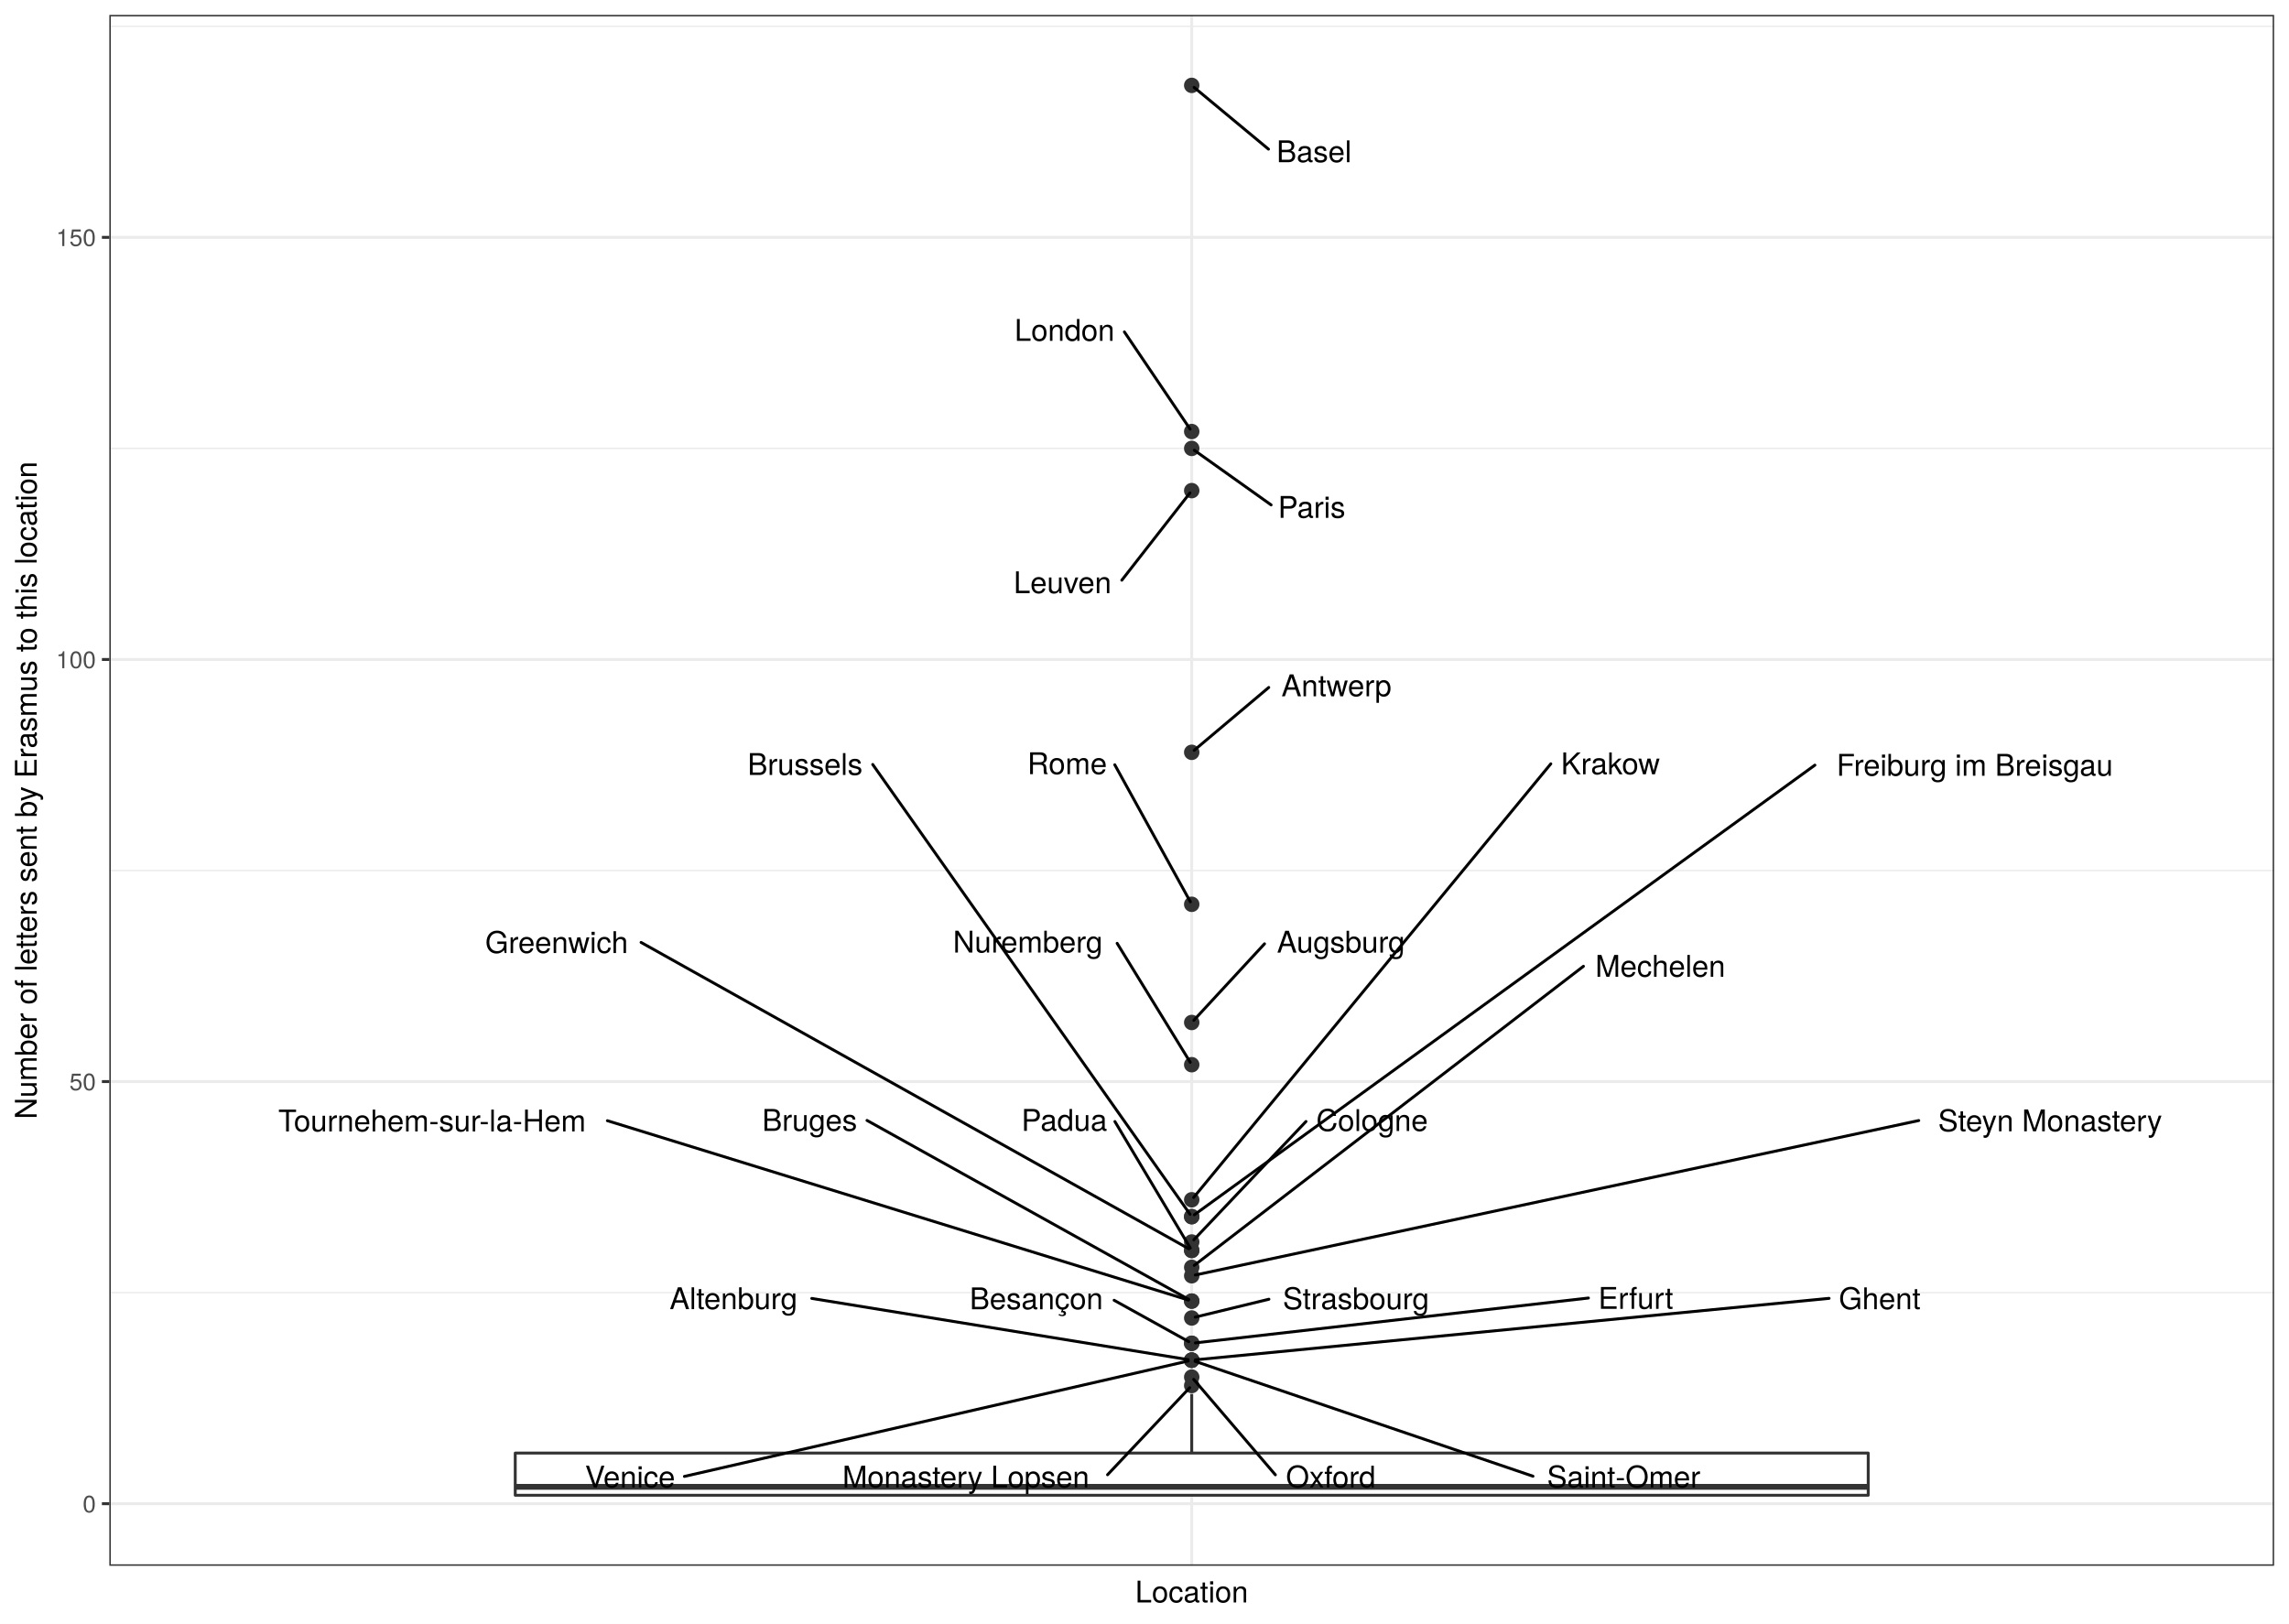
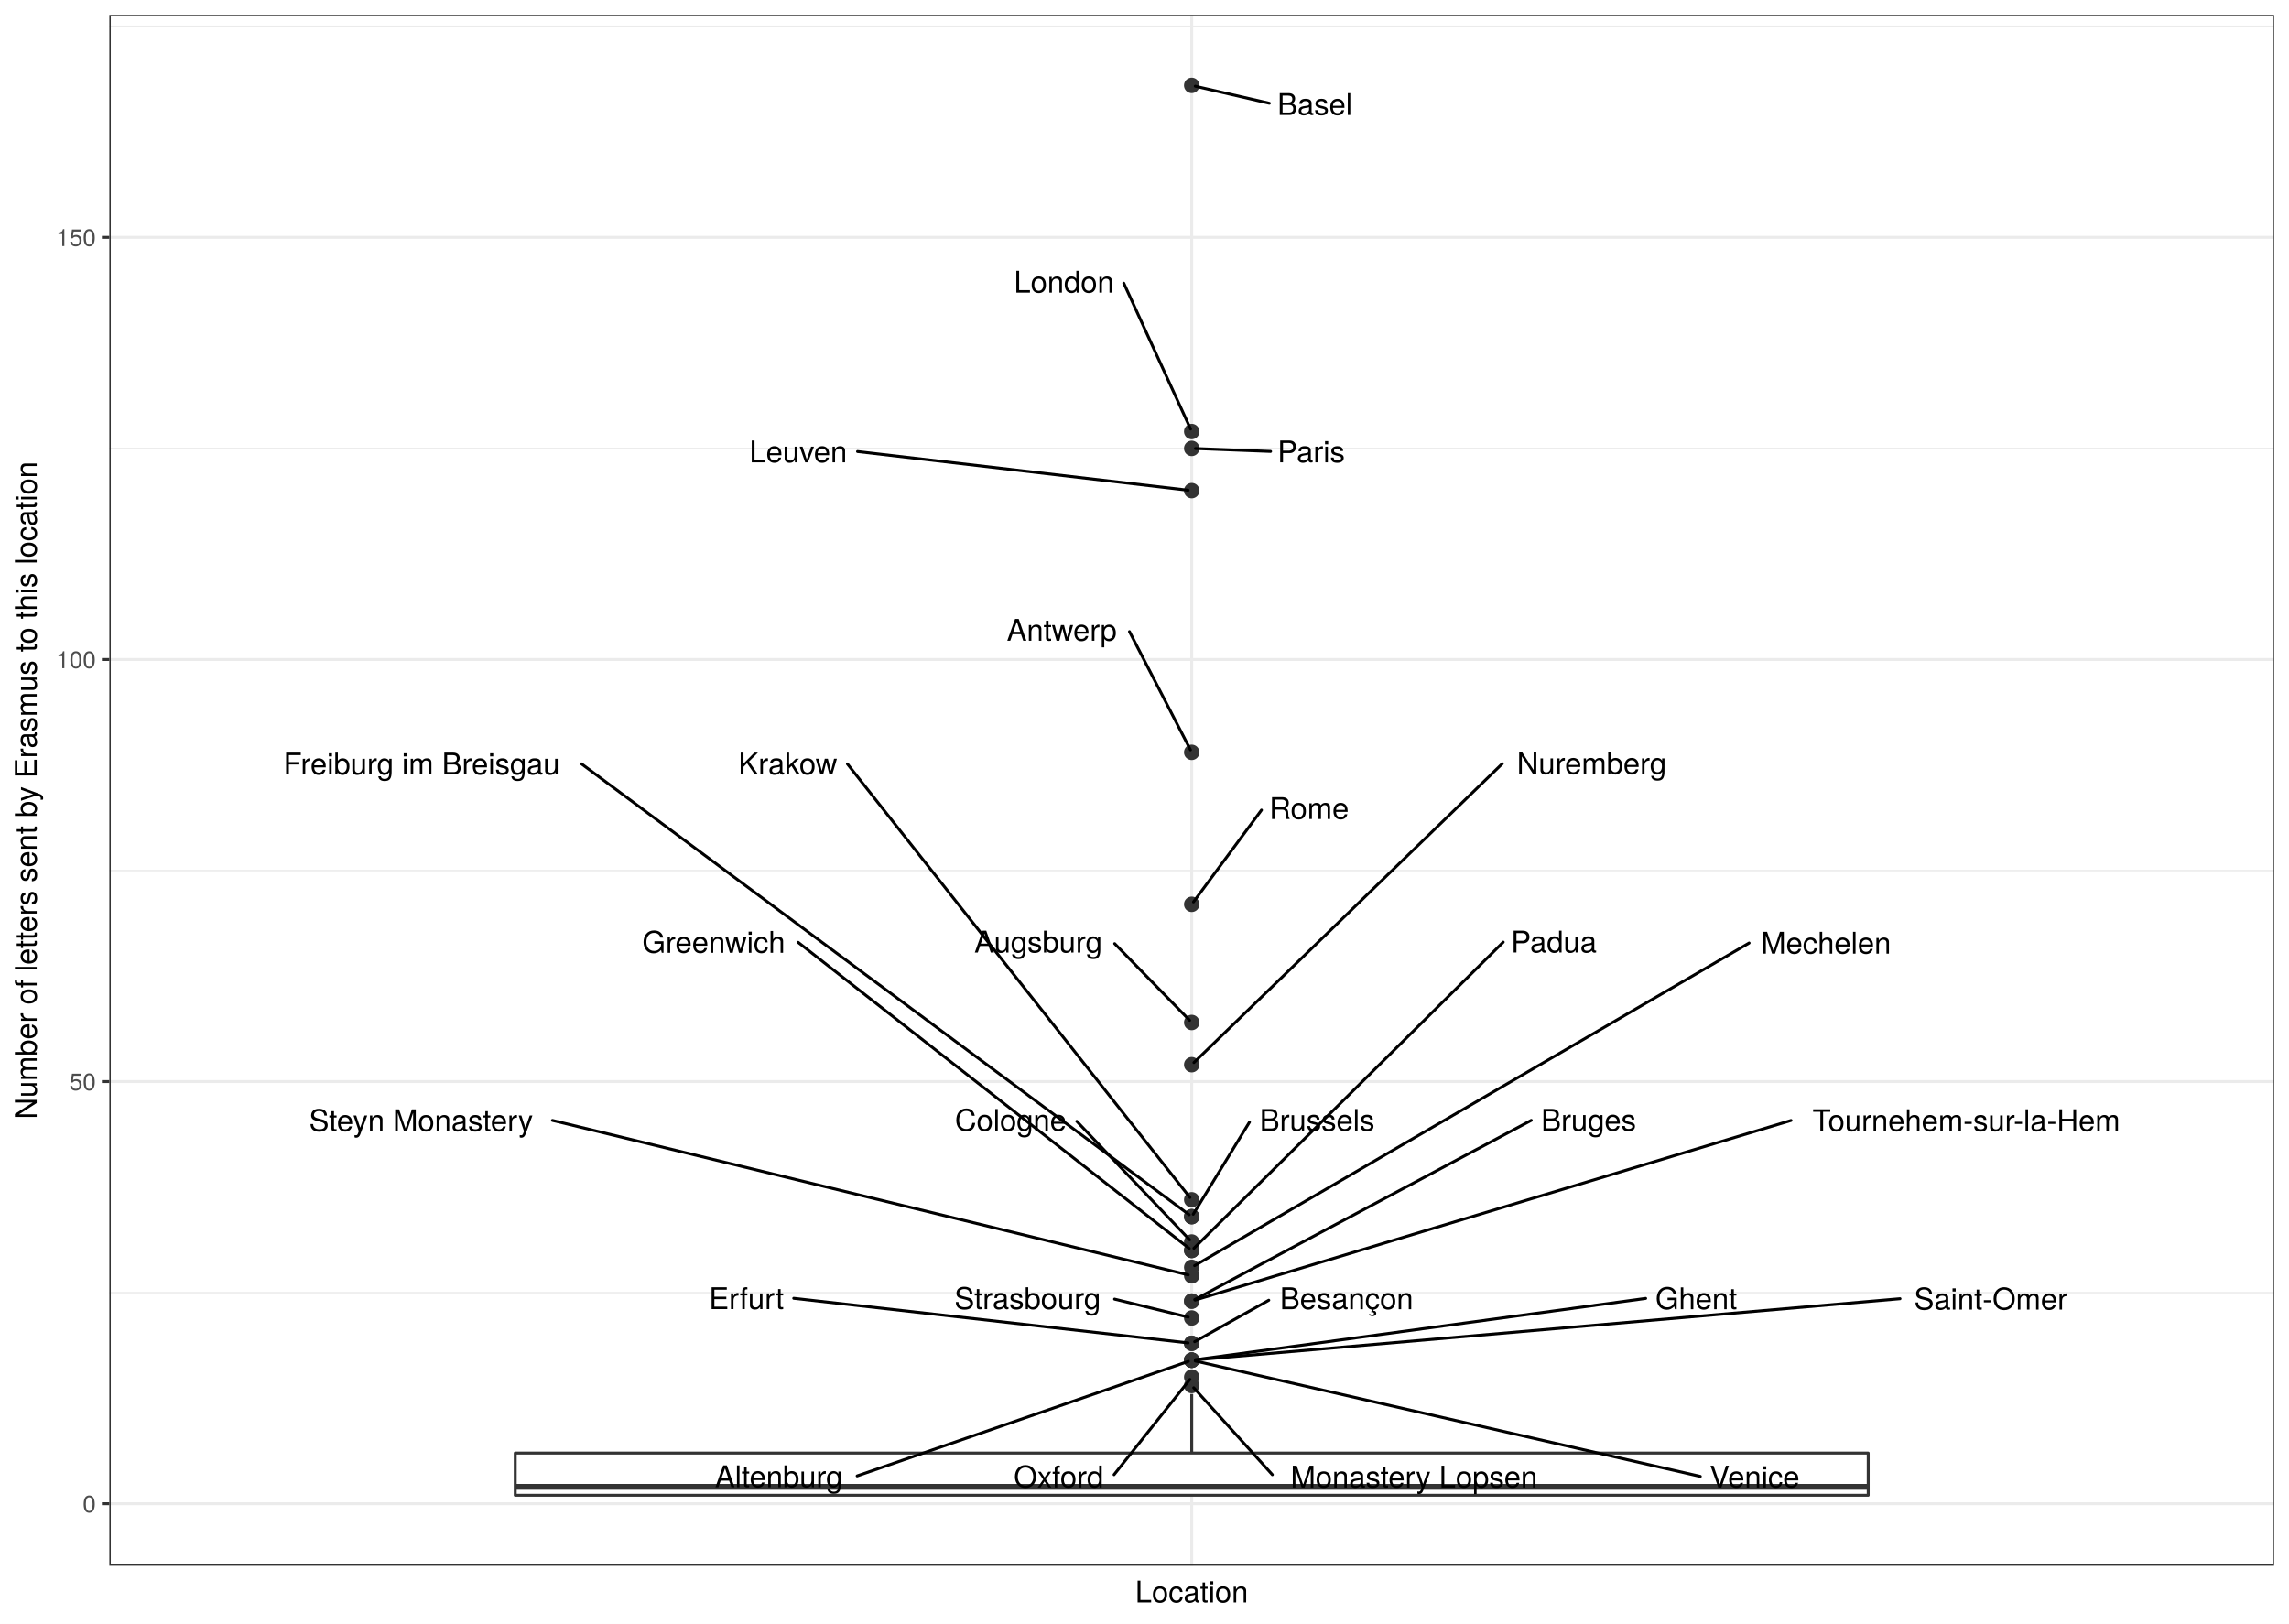
<svg xmlns="http://www.w3.org/2000/svg" class="svglite" width="842.40pt" height="597.60pt" viewBox="0 0 842.40 597.60">
  <defs>
    <style type="text/css">
    .svglite line, .svglite polyline, .svglite polygon, .svglite path, .svglite rect, .svglite circle {
      fill: none;
      stroke: #000000;
      stroke-linecap: round;
      stroke-linejoin: round;
      stroke-miterlimit: 10.00;
    }
    .svglite text {
      white-space: pre;
    }
  </style>
  </defs>
  <rect width="100%" height="100%" style="stroke: none; fill: #FFFFFF;" />
  <defs>
    <clipPath id="cpMC4wMHw4NDIuNDB8MC4wMHw1OTcuNjA=">
      <rect x="0.00" y="0.00" width="842.40" height="597.60" />
    </clipPath>
  </defs>
  <g clip-path="url(#cpMC4wMHw4NDIuNDB8MC4wMHw1OTcuNjA=)">
    <rect x="0" y="-0" width="842.40" height="597.60" style="stroke-width: 1.07; stroke: #FFFFFF; fill: #FFFFFF;" />
  </g>
  <defs>
    <clipPath id="cpNDAuMjR8ODM2LjkyfDUuNDh8NTc2LjMz">
      <rect x="40.24" y="5.48" width="796.68" height="570.85" />
    </clipPath>
  </defs>
  <g clip-path="url(#cpNDAuMjR8ODM2LjkyfDUuNDh8NTc2LjMz)">
    <rect x="40.24" y="5.48" width="796.68" height="570.85" style="stroke-width: 1.07; stroke: none; fill: #FFFFFF;" />
    <polyline points="40.24,475.80 836.92,475.80 " style="stroke-width: 0.53; stroke: #EBEBEB; stroke-linecap: butt;" />
    <polyline points="40.24,320.43 836.92,320.43 " style="stroke-width: 0.53; stroke: #EBEBEB; stroke-linecap: butt;" />
    <polyline points="40.24,165.05 836.92,165.05 " style="stroke-width: 0.53; stroke: #EBEBEB; stroke-linecap: butt;" />
    <polyline points="40.24,9.67 836.92,9.67 " style="stroke-width: 0.53; stroke: #EBEBEB; stroke-linecap: butt;" />
    <polyline points="40.24,553.49 836.92,553.49 " style="stroke-width: 1.07; stroke: #EBEBEB; stroke-linecap: butt;" />
    <polyline points="40.24,398.11 836.92,398.11 " style="stroke-width: 1.07; stroke: #EBEBEB; stroke-linecap: butt;" />
    <polyline points="40.24,242.74 836.92,242.74 " style="stroke-width: 1.07; stroke: #EBEBEB; stroke-linecap: butt;" />
    <polyline points="40.24,87.36 836.92,87.36 " style="stroke-width: 1.07; stroke: #EBEBEB; stroke-linecap: butt;" />
    <polyline points="438.58,576.33 438.58,5.48 " style="stroke-width: 1.07; stroke: #EBEBEB; stroke-linecap: butt;" />
    <circle cx="438.58" cy="31.43" r="2.49" style="stroke-width: 0.71; stroke: #333333; fill: #333333;" />
    <circle cx="438.58" cy="158.84" r="2.49" style="stroke-width: 0.71; stroke: #333333; fill: #333333;" />
    <circle cx="438.58" cy="165.05" r="2.49" style="stroke-width: 0.71; stroke: #333333; fill: #333333;" />
    <circle cx="438.58" cy="180.59" r="2.49" style="stroke-width: 0.71; stroke: #333333; fill: #333333;" />
    <circle cx="438.58" cy="276.92" r="2.49" style="stroke-width: 0.71; stroke: #333333; fill: #333333;" />
    <circle cx="438.58" cy="332.86" r="2.49" style="stroke-width: 0.71; stroke: #333333; fill: #333333;" />
    <circle cx="438.58" cy="376.36" r="2.49" style="stroke-width: 0.71; stroke: #333333; fill: #333333;" />
    <circle cx="438.58" cy="391.90" r="2.49" style="stroke-width: 0.71; stroke: #333333; fill: #333333;" />
    <circle cx="438.58" cy="441.62" r="2.49" style="stroke-width: 0.71; stroke: #333333; fill: #333333;" />
    <circle cx="438.58" cy="447.83" r="2.49" style="stroke-width: 0.71; stroke: #333333; fill: #333333;" />
    <circle cx="438.58" cy="447.83" r="2.49" style="stroke-width: 0.71; stroke: #333333; fill: #333333;" />
    <circle cx="438.58" cy="457.16" r="2.49" style="stroke-width: 0.71; stroke: #333333; fill: #333333;" />
    <circle cx="438.58" cy="460.26" r="2.49" style="stroke-width: 0.71; stroke: #333333; fill: #333333;" />
    <circle cx="438.58" cy="460.26" r="2.49" style="stroke-width: 0.71; stroke: #333333; fill: #333333;" />
    <circle cx="438.58" cy="466.48" r="2.49" style="stroke-width: 0.71; stroke: #333333; fill: #333333;" />
    <circle cx="438.58" cy="469.59" r="2.49" style="stroke-width: 0.71; stroke: #333333; fill: #333333;" />
    <circle cx="438.58" cy="478.91" r="2.49" style="stroke-width: 0.71; stroke: #333333; fill: #333333;" />
    <circle cx="438.58" cy="478.91" r="2.49" style="stroke-width: 0.71; stroke: #333333; fill: #333333;" />
    <circle cx="438.58" cy="485.13" r="2.49" style="stroke-width: 0.71; stroke: #333333; fill: #333333;" />
    <circle cx="438.58" cy="494.45" r="2.49" style="stroke-width: 0.71; stroke: #333333; fill: #333333;" />
    <circle cx="438.58" cy="494.45" r="2.49" style="stroke-width: 0.71; stroke: #333333; fill: #333333;" />
    <circle cx="438.58" cy="500.66" r="2.49" style="stroke-width: 0.71; stroke: #333333; fill: #333333;" />
    <circle cx="438.58" cy="500.66" r="2.49" style="stroke-width: 0.71; stroke: #333333; fill: #333333;" />
    <circle cx="438.58" cy="500.66" r="2.49" style="stroke-width: 0.71; stroke: #333333; fill: #333333;" />
    <circle cx="438.58" cy="500.66" r="2.49" style="stroke-width: 0.71; stroke: #333333; fill: #333333;" />
    <circle cx="438.58" cy="506.88" r="2.49" style="stroke-width: 0.71; stroke: #333333; fill: #333333;" />
    <circle cx="438.58" cy="509.99" r="2.49" style="stroke-width: 0.71; stroke: #333333; fill: #333333;" />
    <line x1="438.58" y1="534.85" x2="438.58" y2="513.09" style="stroke-width: 1.07; stroke: #333333; stroke-linecap: butt;" />
    <line x1="438.58" y1="550.38" x2="438.58" y2="550.38" style="stroke-width: 1.07; stroke: #333333; stroke-linecap: butt;" />
    <polygon points="189.62,534.85 189.62,550.38 687.54,550.38 687.54,534.85 189.62,534.85 " style="stroke-width: 1.07; stroke: #333333; fill: #FFFFFF;" />
    <line x1="189.62" y1="547.28" x2="687.54" y2="547.28" style="stroke-width: 2.13; stroke: #333333; stroke-linecap: butt;" />
-     <line x1="466.83" y1="54.90" x2="439.47" y2="32.17" style="stroke-width: 1.07;" />
-     <line x1="413.80" y1="122.17" x2="437.99" y2="157.96" style="stroke-width: 1.07;" />
-     <line x1="467.80" y1="185.85" x2="439.55" y2="165.74" style="stroke-width: 1.07;" />
-     <line x1="412.85" y1="213.56" x2="437.92" y2="181.44" style="stroke-width: 1.07;" />
-     <line x1="466.93" y1="253.04" x2="439.47" y2="276.18" style="stroke-width: 1.07;" />
-     <line x1="410.26" y1="281.50" x2="438.08" y2="331.95" style="stroke-width: 1.07;" />
-     <line x1="465.37" y1="347.40" x2="439.34" y2="375.55" style="stroke-width: 1.07;" />
-     <line x1="411.13" y1="347.22" x2="438.03" y2="391.01" style="stroke-width: 1.07;" />
-     <line x1="570.73" y1="281.15" x2="439.28" y2="440.78" style="stroke-width: 1.07;" />
-     <line x1="321.18" y1="281.39" x2="437.97" y2="446.96" style="stroke-width: 1.07;" />
-     <line x1="667.92" y1="281.63" x2="439.54" y2="447.14" style="stroke-width: 1.07;" />
-     <line x1="480.63" y1="412.80" x2="439.35" y2="456.35" style="stroke-width: 1.07;" />
-     <line x1="235.93" y1="346.89" x2="437.51" y2="459.66" style="stroke-width: 1.07;" />
-     <line x1="410.31" y1="412.82" x2="438.05" y2="459.37" style="stroke-width: 1.07;" />
-     <line x1="582.74" y1="355.67" x2="439.51" y2="465.77" style="stroke-width: 1.07;" />
-     <line x1="706.14" y1="412.45" x2="439.89" y2="469.31" style="stroke-width: 1.07;" />
-     <line x1="319.08" y1="412.41" x2="437.51" y2="478.31" style="stroke-width: 1.07;" />
-     <line x1="223.53" y1="412.51" x2="437.33" y2="478.52" style="stroke-width: 1.07;" />
-     <line x1="466.99" y1="478.22" x2="439.87" y2="484.81" style="stroke-width: 1.07;" />
-     <line x1="410.02" y1="478.61" x2="437.50" y2="493.85" style="stroke-width: 1.07;" />
-     <line x1="584.57" y1="477.78" x2="439.93" y2="494.29" style="stroke-width: 1.07;" />
-     <line x1="298.75" y1="477.93" x2="437.25" y2="500.45" style="stroke-width: 1.07;" />
-     <line x1="673.14" y1="477.90" x2="439.93" y2="500.53" style="stroke-width: 1.07;" />
-     <line x1="564.17" y1="543.37" x2="439.81" y2="501.08" style="stroke-width: 1.07;" />
-     <line x1="251.88" y1="543.44" x2="437.28" y2="500.96" style="stroke-width: 1.07;" />
-     <line x1="469.36" y1="542.85" x2="439.30" y2="507.71" style="stroke-width: 1.07;" />
-     <line x1="407.60" y1="542.83" x2="437.82" y2="510.79" style="stroke-width: 1.07;" />
-     <text x="483.60" y="59.70" text-anchor="middle" style="font-size: 11.04px; font-family: &quot;TeX Gyre Heros&quot;;" textLength="29.93px" lengthAdjust="spacingAndGlyphs">Basel</text>
-     <text x="391.78" y="125.46" text-anchor="middle" style="font-size: 11.04px; font-family: &quot;TeX Gyre Heros&quot;;" textLength="40.43px" lengthAdjust="spacingAndGlyphs">London</text>
-     <text x="482.73" y="190.62" text-anchor="middle" style="font-size: 11.04px; font-family: &quot;TeX Gyre Heros&quot;;" textLength="26.27px" lengthAdjust="spacingAndGlyphs">Paris</text>
-     <text x="391.03" y="218.34" text-anchor="middle" style="font-size: 11.04px; font-family: &quot;TeX Gyre Heros&quot;;" textLength="40.05px" lengthAdjust="spacingAndGlyphs">Leuven</text>
-     <text x="491.84" y="256.28" text-anchor="middle" style="font-size: 11.04px; font-family: &quot;TeX Gyre Heros&quot;;" textLength="46.21px" lengthAdjust="spacingAndGlyphs">Antwerp</text>
-     <text x="392.74" y="284.96" text-anchor="middle" style="font-size: 11.04px; font-family: &quot;TeX Gyre Heros&quot;;" textLength="31.44px" lengthAdjust="spacingAndGlyphs">Rome</text>
-     <text x="493.47" y="350.65" text-anchor="middle" style="font-size: 11.04px; font-family: &quot;TeX Gyre Heros&quot;;" textLength="52.61px" lengthAdjust="spacingAndGlyphs">Augsburg</text>
-     <text x="378.24" y="350.62" text-anchor="middle" style="font-size: 11.04px; font-family: &quot;TeX Gyre Heros&quot;;" textLength="62.19px" lengthAdjust="spacingAndGlyphs">Nuremberg</text>
-     <text x="592.68" y="285.01" text-anchor="middle" style="font-size: 11.04px; font-family: &quot;TeX Gyre Heros&quot;;" textLength="40.29px" lengthAdjust="spacingAndGlyphs">Krakow</text>
-     <text x="296.28" y="285.25" text-anchor="middle" style="font-size: 11.04px; font-family: &quot;TeX Gyre Heros&quot;;" textLength="46.19px" lengthAdjust="spacingAndGlyphs">Brussels</text>
-     <text x="726.75" y="285.55" text-anchor="middle" style="font-size: 11.04px; font-family: &quot;TeX Gyre Heros&quot;;" textLength="114.06px" lengthAdjust="spacingAndGlyphs">Freiburg im Breisgau</text>
-     <text x="504.95" y="416.31" text-anchor="middle" style="font-size: 11.04px; font-family: &quot;TeX Gyre Heros&quot;;" textLength="45.04px" lengthAdjust="spacingAndGlyphs">Cologne</text>
-     <text x="204.86" y="350.80" text-anchor="middle" style="font-size: 11.04px; font-family: &quot;TeX Gyre Heros&quot;;" textLength="58.55px" lengthAdjust="spacingAndGlyphs">Greenwich</text>
-     <text x="391.68" y="416.25" text-anchor="middle" style="font-size: 11.04px; font-family: &quot;TeX Gyre Heros&quot;;" textLength="33.67px" lengthAdjust="spacingAndGlyphs">Padua</text>
-     <text x="611.03" y="359.53" text-anchor="middle" style="font-size: 11.04px; font-family: &quot;TeX Gyre Heros&quot;;" textLength="53.00px" lengthAdjust="spacingAndGlyphs">Mechelen</text>
-     <text x="754.49" y="416.42" text-anchor="middle" style="font-size: 11.04px; font-family: &quot;TeX Gyre Heros&quot;;" textLength="93.09px" lengthAdjust="spacingAndGlyphs">Steyn Monastery</text>
-     <text x="297.96" y="416.25" text-anchor="middle" style="font-size: 11.04px; font-family: &quot;TeX Gyre Heros&quot;;" textLength="38.63px" lengthAdjust="spacingAndGlyphs">Bruges</text>
-     <text x="159.02" y="416.46" text-anchor="middle" style="font-size: 11.04px; font-family: &quot;TeX Gyre Heros&quot;;" textLength="125.42px" lengthAdjust="spacingAndGlyphs">Tournehem-sur-la-Hem</text>
-     <text x="499.01" y="481.92" text-anchor="middle" style="font-size: 11.04px; font-family: &quot;TeX Gyre Heros&quot;;" textLength="60.44px" lengthAdjust="spacingAndGlyphs">Strasbourg</text>
-     <text x="381.39" y="481.92" text-anchor="middle" style="font-size: 11.04px; font-family: &quot;TeX Gyre Heros&quot;;" textLength="53.65px" lengthAdjust="spacingAndGlyphs">Besançon</text>
-     <text x="601.99" y="481.76" text-anchor="middle" style="font-size: 11.04px; font-family: &quot;TeX Gyre Heros&quot;;" textLength="31.24px" lengthAdjust="spacingAndGlyphs">Erfurt</text>
-     <text x="269.93" y="481.88" text-anchor="middle" style="font-size: 11.04px; font-family: &quot;TeX Gyre Heros&quot;;" textLength="54.05px" lengthAdjust="spacingAndGlyphs">Altenburg</text>
-     <text x="691.77" y="481.90" text-anchor="middle" style="font-size: 11.04px; font-family: &quot;TeX Gyre Heros&quot;;" textLength="33.65px" lengthAdjust="spacingAndGlyphs">Ghent</text>
-     <text x="597.56" y="547.53" text-anchor="middle" style="font-size: 11.04px; font-family: &quot;TeX Gyre Heros&quot;;" textLength="63.19px" lengthAdjust="spacingAndGlyphs">Saint-Omer</text>
-     <text x="231.88" y="547.53" text-anchor="middle" style="font-size: 11.04px; font-family: &quot;TeX Gyre Heros&quot;;" textLength="36.39px" lengthAdjust="spacingAndGlyphs">Venice</text>
-     <text x="489.75" y="547.53" text-anchor="middle" style="font-size: 11.04px; font-family: &quot;TeX Gyre Heros&quot;;" textLength="37.18px" lengthAdjust="spacingAndGlyphs">Oxford</text>
-     <text x="355.46" y="547.53" text-anchor="middle" style="font-size: 11.04px; font-family: &quot;TeX Gyre Heros&quot;;" textLength="100.68px" lengthAdjust="spacingAndGlyphs">Monastery Lopsen</text>
+     <line x1="467.15" y1="38.01" x2="439.88" y2="31.73" style="stroke-width: 1.07;" />
+     <line x1="413.58" y1="104.25" x2="438.16" y2="157.91" style="stroke-width: 1.07;" />
+     <line x1="467.61" y1="166.17" x2="439.94" y2="165.10" style="stroke-width: 1.07;" />
+     <line x1="315.59" y1="166.21" x2="437.24" y2="180.43" style="stroke-width: 1.07;" />
+     <line x1="415.67" y1="232.50" x2="438.11" y2="276.00" style="stroke-width: 1.07;" />
+     <line x1="464.25" y1="298.18" x2="439.22" y2="331.99" style="stroke-width: 1.07;" />
+     <line x1="410.22" y1="347.34" x2="437.80" y2="375.56" style="stroke-width: 1.07;" />
+     <line x1="552.87" y1="281.11" x2="439.39" y2="391.11" style="stroke-width: 1.07;" />
+     <line x1="311.87" y1="281.20" x2="437.91" y2="440.77" style="stroke-width: 1.07;" />
+     <line x1="459.84" y1="413.03" x2="439.13" y2="446.94" style="stroke-width: 1.07;" />
+     <line x1="214.00" y1="281.16" x2="437.64" y2="447.13" style="stroke-width: 1.07;" />
+     <line x1="396.29" y1="412.74" x2="437.81" y2="456.35" style="stroke-width: 1.07;" />
+     <line x1="293.74" y1="346.86" x2="437.66" y2="459.54" style="stroke-width: 1.07;" />
+     <line x1="553.22" y1="346.78" x2="439.38" y2="459.47" style="stroke-width: 1.07;" />
+     <line x1="643.71" y1="347.11" x2="439.64" y2="465.86" style="stroke-width: 1.07;" />
+     <line x1="203.31" y1="412.40" x2="437.29" y2="469.27" style="stroke-width: 1.07;" />
+     <line x1="563.54" y1="412.38" x2="439.68" y2="478.33" style="stroke-width: 1.07;" />
+     <line x1="659.14" y1="412.42" x2="439.84" y2="478.53" style="stroke-width: 1.07;" />
+     <line x1="410.18" y1="478.18" x2="437.29" y2="484.81" style="stroke-width: 1.07;" />
+     <line x1="466.94" y1="478.59" x2="439.66" y2="493.85" style="stroke-width: 1.07;" />
+     <line x1="292.11" y1="477.88" x2="437.24" y2="494.30" style="stroke-width: 1.07;" />
+     <line x1="315.45" y1="543.26" x2="437.35" y2="501.09" style="stroke-width: 1.07;" />
+     <line x1="605.64" y1="477.92" x2="439.92" y2="500.48" style="stroke-width: 1.07;" />
+     <line x1="699.25" y1="478.03" x2="439.94" y2="500.55" style="stroke-width: 1.07;" />
+     <line x1="625.75" y1="543.44" x2="439.88" y2="500.96" style="stroke-width: 1.07;" />
+     <line x1="410.00" y1="542.80" x2="437.91" y2="507.73" style="stroke-width: 1.07;" />
+     <line x1="468.25" y1="542.81" x2="439.32" y2="510.81" style="stroke-width: 1.07;" />
+     <text x="483.91" y="42.32" text-anchor="middle" style="font-size: 11.04px; font-family: &quot;TeX Gyre Heros&quot;;" textLength="29.93px" lengthAdjust="spacingAndGlyphs">Basel</text>
+     <text x="391.57" y="107.71" text-anchor="middle" style="font-size: 11.04px; font-family: &quot;TeX Gyre Heros&quot;;" textLength="40.43px" lengthAdjust="spacingAndGlyphs">London</text>
+     <text x="482.55" y="170.19" text-anchor="middle" style="font-size: 11.04px; font-family: &quot;TeX Gyre Heros&quot;;" textLength="26.27px" lengthAdjust="spacingAndGlyphs">Paris</text>
+     <text x="293.77" y="170.19" text-anchor="middle" style="font-size: 11.04px; font-family: &quot;TeX Gyre Heros&quot;;" textLength="40.05px" lengthAdjust="spacingAndGlyphs">Leuven</text>
+     <text x="390.76" y="235.86" text-anchor="middle" style="font-size: 11.04px; font-family: &quot;TeX Gyre Heros&quot;;" textLength="46.21px" lengthAdjust="spacingAndGlyphs">Antwerp</text>
+     <text x="481.77" y="301.47" text-anchor="middle" style="font-size: 11.04px; font-family: &quot;TeX Gyre Heros&quot;;" textLength="31.44px" lengthAdjust="spacingAndGlyphs">Rome</text>
+     <text x="382.11" y="350.61" text-anchor="middle" style="font-size: 11.04px; font-family: &quot;TeX Gyre Heros&quot;;" textLength="52.61px" lengthAdjust="spacingAndGlyphs">Augsburg</text>
+     <text x="585.77" y="284.94" text-anchor="middle" style="font-size: 11.04px; font-family: &quot;TeX Gyre Heros&quot;;" textLength="62.19px" lengthAdjust="spacingAndGlyphs">Nuremberg</text>
+     <text x="289.93" y="285.06" text-anchor="middle" style="font-size: 11.04px; font-family: &quot;TeX Gyre Heros&quot;;" textLength="40.29px" lengthAdjust="spacingAndGlyphs">Krakow</text>
+     <text x="484.74" y="416.26" text-anchor="middle" style="font-size: 11.04px; font-family: &quot;TeX Gyre Heros&quot;;" textLength="46.19px" lengthAdjust="spacingAndGlyphs">Brussels</text>
+     <text x="155.17" y="285.08" text-anchor="middle" style="font-size: 11.04px; font-family: &quot;TeX Gyre Heros&quot;;" textLength="114.06px" lengthAdjust="spacingAndGlyphs">Freiburg im Breisgau</text>
+     <text x="371.97" y="416.26" text-anchor="middle" style="font-size: 11.04px; font-family: &quot;TeX Gyre Heros&quot;;" textLength="45.04px" lengthAdjust="spacingAndGlyphs">Cologne</text>
+     <text x="262.66" y="350.72" text-anchor="middle" style="font-size: 11.04px; font-family: &quot;TeX Gyre Heros&quot;;" textLength="58.55px" lengthAdjust="spacingAndGlyphs">Greenwich</text>
+     <text x="571.85" y="350.60" text-anchor="middle" style="font-size: 11.04px; font-family: &quot;TeX Gyre Heros&quot;;" textLength="33.67px" lengthAdjust="spacingAndGlyphs">Padua</text>
+     <text x="672.00" y="351.02" text-anchor="middle" style="font-size: 11.04px; font-family: &quot;TeX Gyre Heros&quot;;" textLength="53.00px" lengthAdjust="spacingAndGlyphs">Mechelen</text>
+     <text x="154.97" y="416.37" text-anchor="middle" style="font-size: 11.04px; font-family: &quot;TeX Gyre Heros&quot;;" textLength="93.09px" lengthAdjust="spacingAndGlyphs">Steyn Monastery</text>
+     <text x="584.65" y="416.23" text-anchor="middle" style="font-size: 11.04px; font-family: &quot;TeX Gyre Heros&quot;;" textLength="38.63px" lengthAdjust="spacingAndGlyphs">Bruges</text>
+     <text x="723.65" y="416.36" text-anchor="middle" style="font-size: 11.04px; font-family: &quot;TeX Gyre Heros&quot;;" textLength="125.42px" lengthAdjust="spacingAndGlyphs">Tournehem-sur-la-Hem</text>
+     <text x="378.16" y="481.87" text-anchor="middle" style="font-size: 11.04px; font-family: &quot;TeX Gyre Heros&quot;;" textLength="60.44px" lengthAdjust="spacingAndGlyphs">Strasbourg</text>
+     <text x="495.57" y="481.89" text-anchor="middle" style="font-size: 11.04px; font-family: &quot;TeX Gyre Heros&quot;;" textLength="53.65px" lengthAdjust="spacingAndGlyphs">Besançon</text>
+     <text x="274.69" y="481.86" text-anchor="middle" style="font-size: 11.04px; font-family: &quot;TeX Gyre Heros&quot;;" textLength="31.24px" lengthAdjust="spacingAndGlyphs">Erfurt</text>
+     <text x="286.62" y="547.43" text-anchor="middle" style="font-size: 11.04px; font-family: &quot;TeX Gyre Heros&quot;;" textLength="54.05px" lengthAdjust="spacingAndGlyphs">Altenburg</text>
+     <text x="624.26" y="481.90" text-anchor="middle" style="font-size: 11.04px; font-family: &quot;TeX Gyre Heros&quot;;" textLength="33.65px" lengthAdjust="spacingAndGlyphs">Ghent</text>
+     <text x="732.64" y="482.03" text-anchor="middle" style="font-size: 11.04px; font-family: &quot;TeX Gyre Heros&quot;;" textLength="63.19px" lengthAdjust="spacingAndGlyphs">Saint-Omer</text>
+     <text x="645.74" y="547.53" text-anchor="middle" style="font-size: 11.04px; font-family: &quot;TeX Gyre Heros&quot;;" textLength="36.39px" lengthAdjust="spacingAndGlyphs">Venice</text>
+     <text x="389.61" y="547.51" text-anchor="middle" style="font-size: 11.04px; font-family: &quot;TeX Gyre Heros&quot;;" textLength="37.18px" lengthAdjust="spacingAndGlyphs">Oxford</text>
+     <text x="520.39" y="547.53" text-anchor="middle" style="font-size: 11.04px; font-family: &quot;TeX Gyre Heros&quot;;" textLength="100.68px" lengthAdjust="spacingAndGlyphs">Monastery Lopsen</text>
    <rect x="40.24" y="5.48" width="796.68" height="570.85" style="stroke-width: 1.07; stroke: #333333;" />
  </g>
  <g clip-path="url(#cpMC4wMHw4NDIuNDB8MC4wMHw1OTcuNjA=)">
    <text x="35.31" y="556.70" text-anchor="end" style="font-size: 8.80px;fill: #4D4D4D; font-family: &quot;TeX Gyre Heros&quot;;" textLength="5.59px" lengthAdjust="spacingAndGlyphs">0</text>
    <text x="35.31" y="401.32" text-anchor="end" style="font-size: 8.80px;fill: #4D4D4D; font-family: &quot;TeX Gyre Heros&quot;;" textLength="11.19px" lengthAdjust="spacingAndGlyphs">50</text>
    <text x="35.31" y="245.95" text-anchor="end" style="font-size: 8.80px;fill: #4D4D4D; font-family: &quot;TeX Gyre Heros&quot;;" textLength="16.78px" lengthAdjust="spacingAndGlyphs">100</text>
    <text x="35.31" y="90.57" text-anchor="end" style="font-size: 8.80px;fill: #4D4D4D; font-family: &quot;TeX Gyre Heros&quot;;" textLength="16.78px" lengthAdjust="spacingAndGlyphs">150</text>
    <polyline points="37.50,553.49 40.24,553.49 " style="stroke-width: 1.07; stroke: #333333; stroke-linecap: butt;" />
    <polyline points="37.50,398.11 40.24,398.11 " style="stroke-width: 1.07; stroke: #333333; stroke-linecap: butt;" />
    <polyline points="37.50,242.74 40.24,242.74 " style="stroke-width: 1.07; stroke: #333333; stroke-linecap: butt;" />
    <polyline points="37.50,87.36 40.24,87.36 " style="stroke-width: 1.07; stroke: #333333; stroke-linecap: butt;" />
    <text x="438.58" y="589.83" text-anchor="middle" style="font-size: 11.00px; font-family: &quot;TeX Gyre Heros&quot;;" textLength="46.53px" lengthAdjust="spacingAndGlyphs">Location</text>
    <text transform="translate(13.50,290.91) rotate(-90)" text-anchor="middle" style="font-size: 11.00px; font-family: &quot;TeX Gyre Heros&quot;;" textLength="277.66px" lengthAdjust="spacingAndGlyphs">Number of letters sent by Erasmus to this location</text>
  </g>
</svg>
